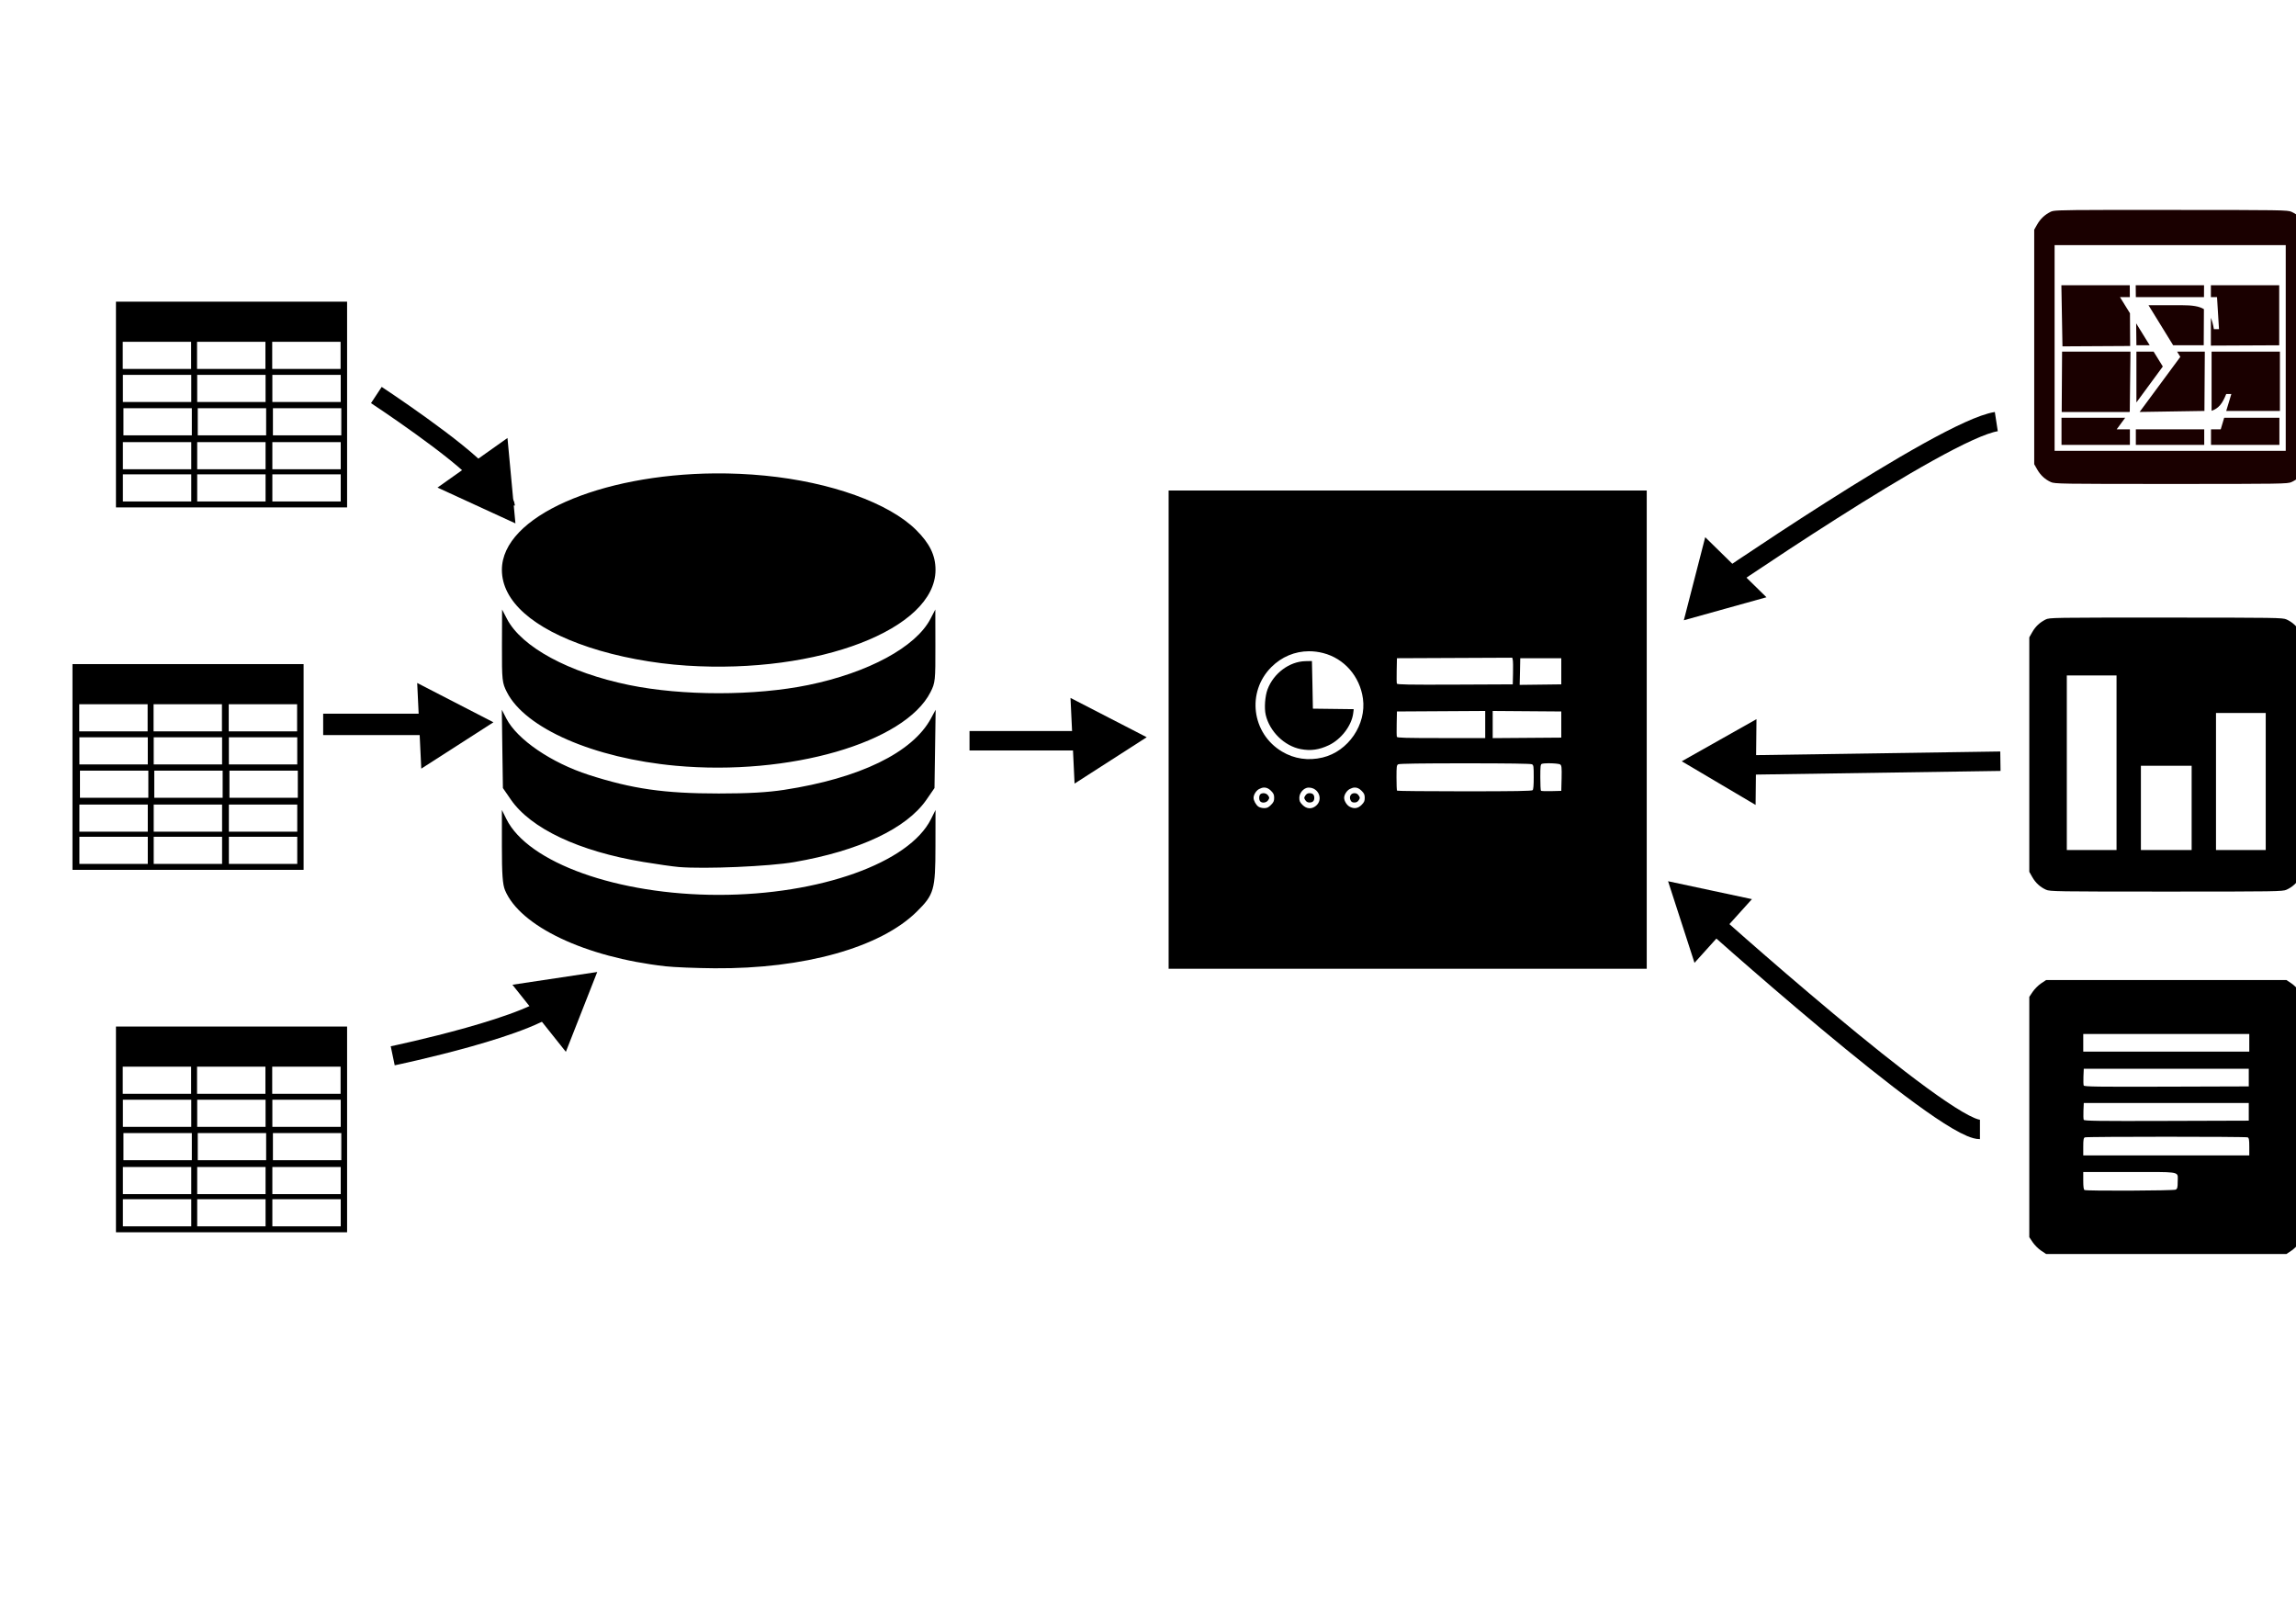
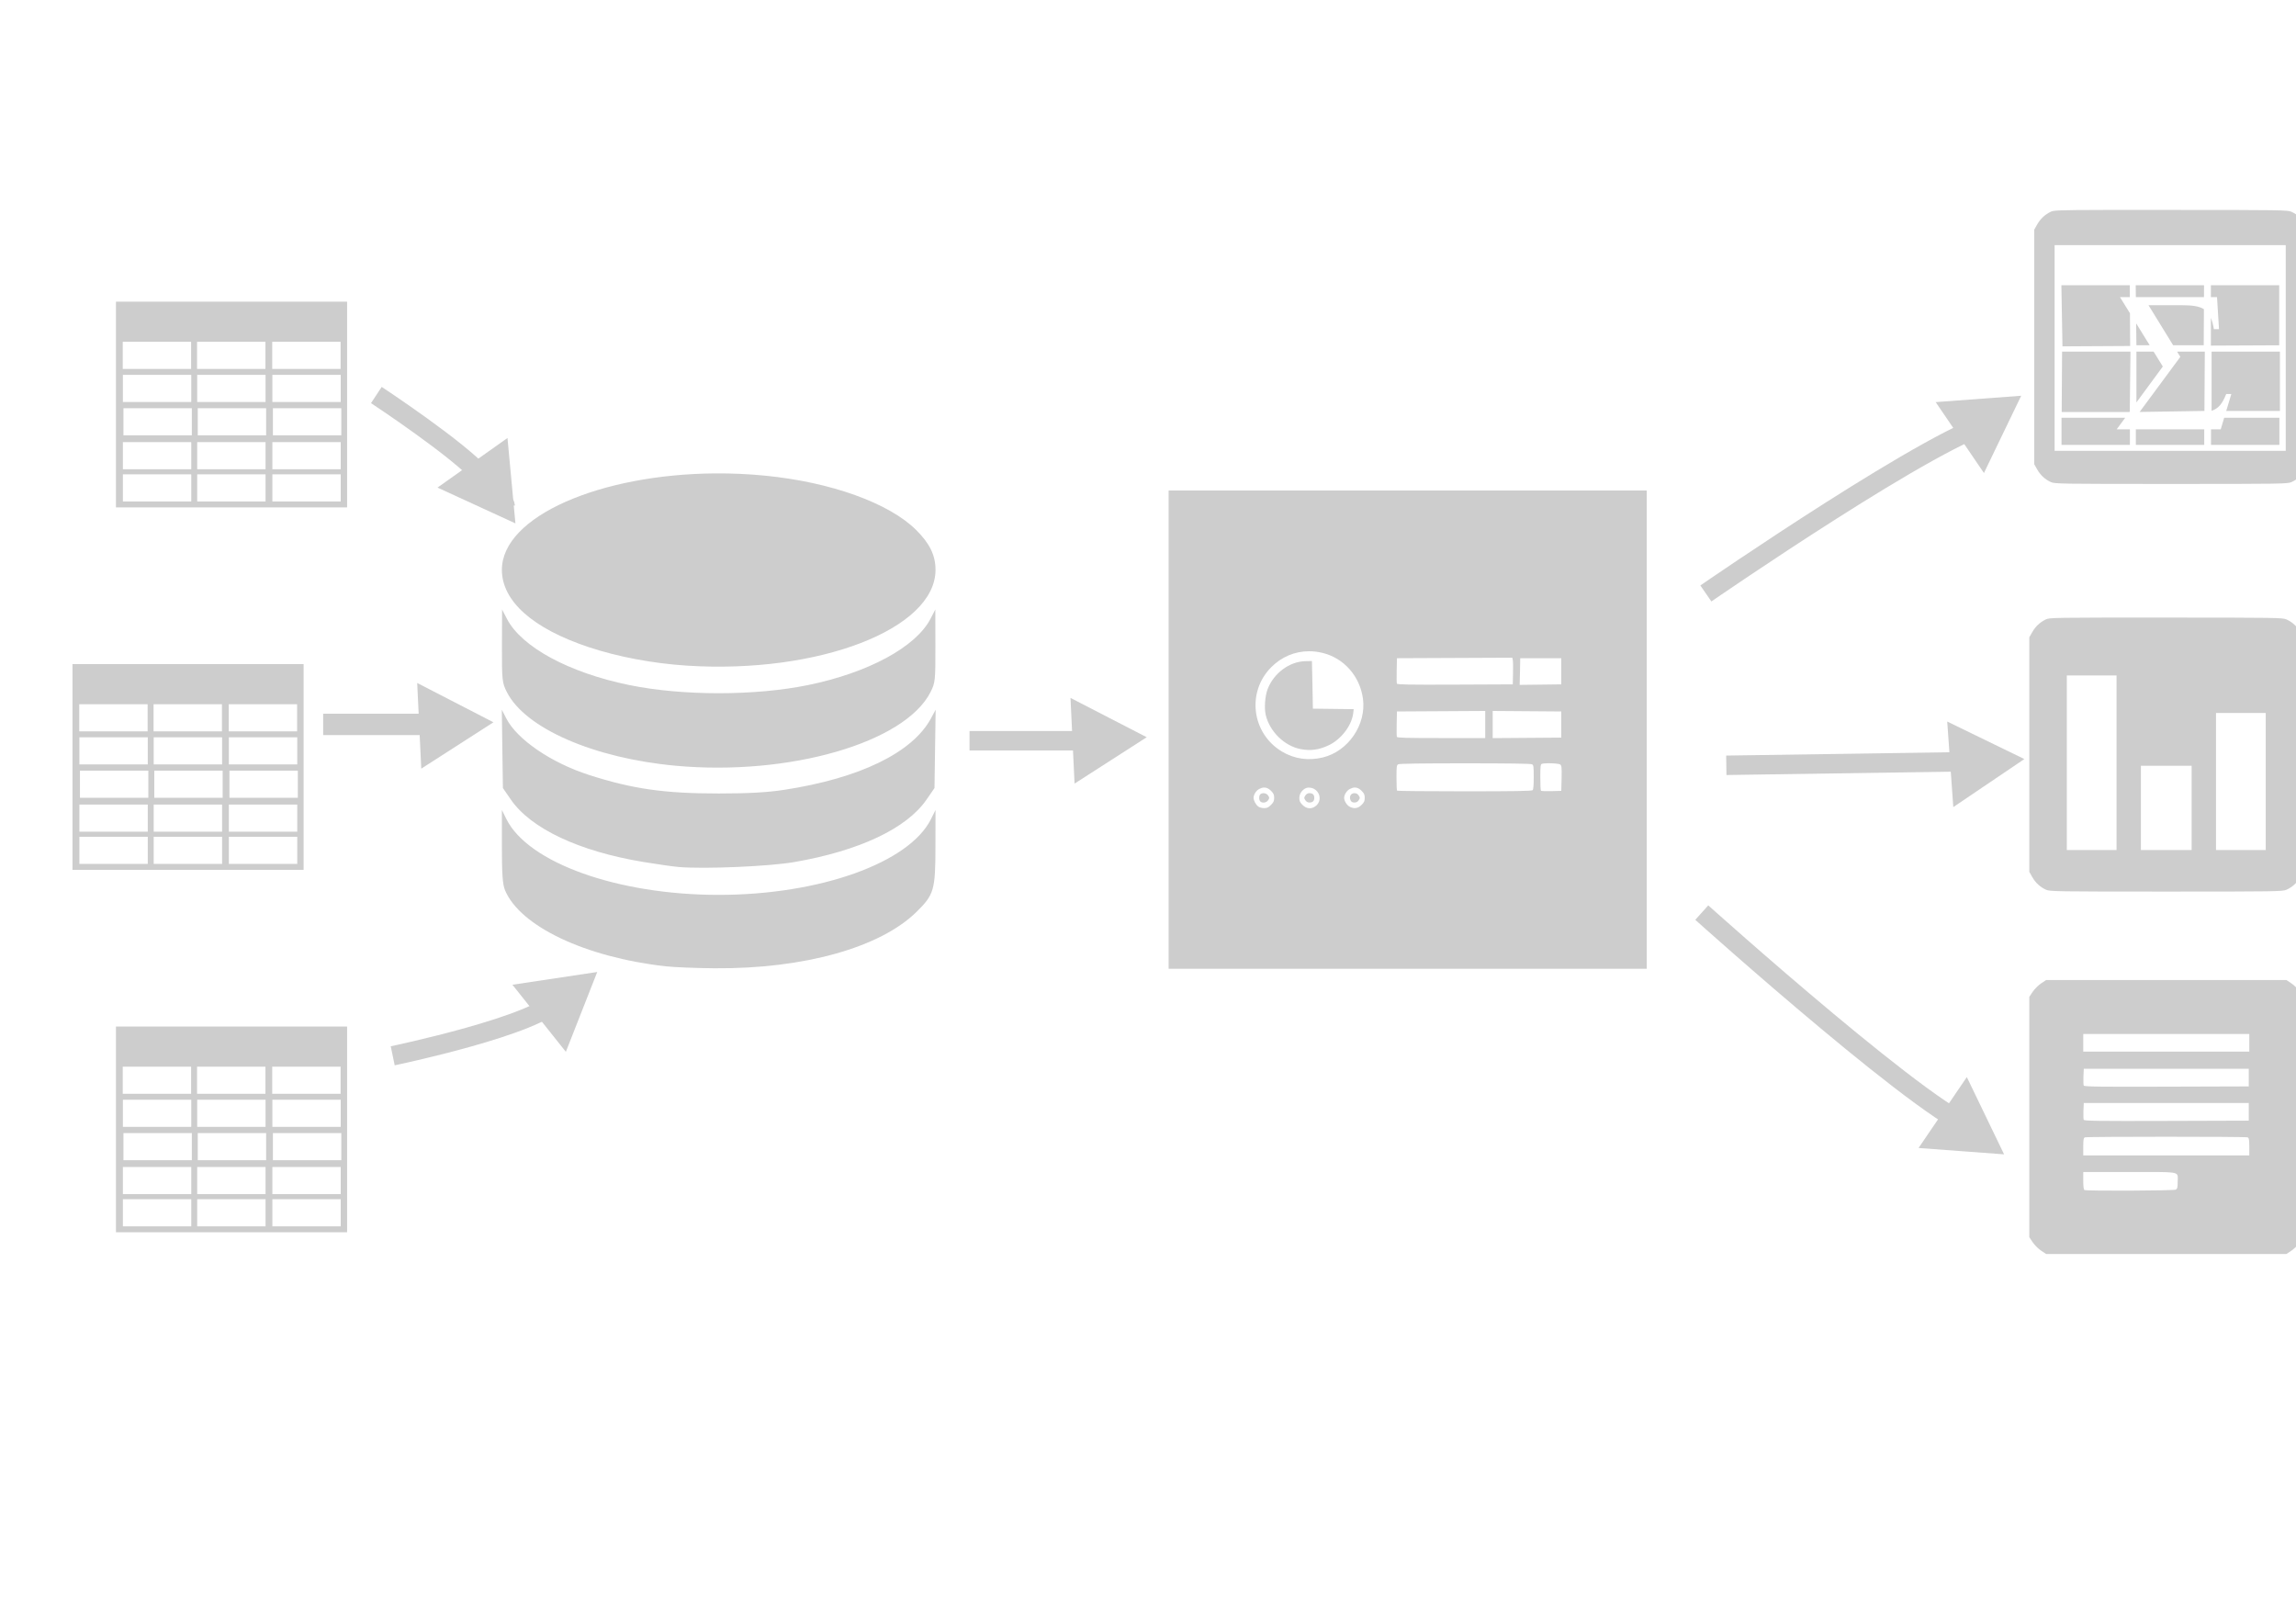
<svg xmlns="http://www.w3.org/2000/svg" width="297mm" height="210mm" id="svg2985" version="1.1">
  <defs id="defs2987" />
  <g id="layer1">
-     <path style="fill:#000000" d="m 349.562,231.406 c -56.049,0.424 -104.188,20.954 -104.188,47.156 0,15.257 15.099,28.69 42.469,37.781 14.288,4.746 31.388,7.962 47.969,9.031 64.333,4.15 121.562,-17.885 121.562,-46.812 0,-7.108 -2.815,-12.89 -9.469,-19.5 -13.283,-13.195 -41.731,-23.416 -73.969,-26.562 -8.213,-0.802 -16.368,-1.154 -24.375,-1.094 z m -104.094,66.531 -0.062,17.781 c -0.044,16.896 0.099,18.04 2.406,22.594 8.977,17.715 42.499,32.334 82.562,36 55.52,5.08 112.022,-11.252 124.562,-36 2.308,-4.554 2.419,-5.698 2.375,-22.594 l -0.031,-17.781 -2.406,4.625 c -7.133,13.693 -30.332,26.257 -59.656,32.281 -26.091,5.36 -61.596,5.36 -87.688,0 -29.406,-6.041 -52.504,-18.55 -59.656,-32.281 l -2.406,-4.625 z m -0.125,49 0.25,19.125 0.281,19.156 3.875,5.625 c 9.786,14.2 33.357,25.299 64.75,30.5 6.81,1.128 14.625,2.239 17.375,2.469 12.664,1.059 44.202,-0.294 56.406,-2.406 31.862,-5.515 54.966,-16.412 64.719,-30.562 l 3.875,-5.625 0.281,-19.156 0.281,-19.125 -2.312,4.281 c -9.049,16.694 -34.772,29.205 -71.75,34.875 -8.172,1.253 -17.432,1.781 -32,1.781 -26.631,0 -42.223,-2.235 -63.5,-9.094 -18.334,-5.91 -34.975,-17.261 -40.281,-27.469 l -2.25,-4.375 z m 0.031,49 0,17.781 c -6.1e-4,13.656 0.363,18.642 1.531,21.438 7.377,17.655 39.258,32.765 78.469,37.188 4.125,0.465 14.922,0.897 24,0.969 43.591,0.343 80.966,-10.104 98.75,-27.594 8.528,-8.387 9.194,-10.67 9.219,-31.781 l 0.031,-18 -2.188,4.406 c -10.608,21.43 -54.431,37.094 -103.812,37.094 -49.381,0 -93.205,-15.663 -103.812,-37.094 l -2.188,-4.406 z" id="path4191" />
-     <g id="layer1-7" transform="matrix(0.2762836,0,0,0.2762836,37.90563,107.8521)">
-       <path id="rect3797" d="m 68,143.375 0,364 409,0 0,-364 -409,0 z m 12,71 121,0 0,48 -121,0 0,-48 z m 131.5,0 121,0 0,48 -121,0 0,-48 z m 133,0 121,0 0,48 -121,0 0,-48 z m -264.25,58.5 121,0 0,48 -121,0 0,-48 z m 131.5,0 121,0 0,48 -121,0 0,-48 z m 133,0 121,0 0,48 -121,0 0,-48 z m -263.5,59 121,0 0,48 -121,0 0,-48 z m 131.5,0 121,0 0,48 -121,0 0,-48 z m 133,0 121,0 0,48 -121,0 0,-48 z m -265.5,60 121,0 0,48 -121,0 0,-48 z m 131.5,0 121,0 0,48 -121,0 0,-48 z m 133,0 121,0 0,48 -121,0 0,-48 z m -264.5,57 121,0 0,48 -121,0 0,-48 z m 131.5,0 121,0 0,48 -121,0 0,-48 z m 133,0 121,0 0,48 -121,0 0,-48 z" style="fill:#000000;fill-opacity:1" />
+     <path style="fill:#cdcdcd;fill-opacity:1" d="m 349.562,231.406 c -56.049,0.424 -104.188,20.954 -104.188,47.156 0,15.257 15.099,28.69 42.469,37.781 14.288,4.746 31.388,7.962 47.969,9.031 64.333,4.15 121.562,-17.885 121.562,-46.812 0,-7.108 -2.815,-12.89 -9.469,-19.5 -13.283,-13.195 -41.731,-23.416 -73.969,-26.562 -8.213,-0.802 -16.368,-1.154 -24.375,-1.094 z m -104.094,66.531 -0.062,17.781 c -0.044,16.896 0.099,18.04 2.406,22.594 8.977,17.715 42.499,32.334 82.562,36 55.52,5.08 112.022,-11.252 124.562,-36 2.308,-4.554 2.419,-5.698 2.375,-22.594 l -0.031,-17.781 -2.406,4.625 c -7.133,13.693 -30.332,26.257 -59.656,32.281 -26.091,5.36 -61.596,5.36 -87.688,0 -29.406,-6.041 -52.504,-18.55 -59.656,-32.281 l -2.406,-4.625 z m -0.125,49 0.25,19.125 0.281,19.156 3.875,5.625 c 9.786,14.2 33.357,25.299 64.75,30.5 6.81,1.128 14.625,2.239 17.375,2.469 12.664,1.059 44.202,-0.294 56.406,-2.406 31.862,-5.515 54.966,-16.412 64.719,-30.562 l 3.875,-5.625 0.281,-19.156 0.281,-19.125 -2.312,4.281 c -9.049,16.694 -34.772,29.205 -71.75,34.875 -8.172,1.253 -17.432,1.781 -32,1.781 -26.631,0 -42.223,-2.235 -63.5,-9.094 -18.334,-5.91 -34.975,-17.261 -40.281,-27.469 l -2.25,-4.375 z m 0.031,49 0,17.781 c -6.1e-4,13.656 0.363,18.642 1.531,21.438 7.377,17.655 39.258,32.765 78.469,37.188 4.125,0.465 14.922,0.897 24,0.969 43.591,0.343 80.966,-10.104 98.75,-27.594 8.528,-8.387 9.194,-10.67 9.219,-31.781 l 0.031,-18 -2.188,4.406 c -10.608,21.43 -54.431,37.094 -103.812,37.094 -49.381,0 -93.205,-15.663 -103.812,-37.094 l -2.188,-4.406 z" id="path4191" />
+     <g id="layer1-7" transform="matrix(0.2762836,0,0,0.2762836,37.90563,107.8521)" style="fill:#cdcdcd;fill-opacity:1">
+       <path id="rect3797" d="m 68,143.375 0,364 409,0 0,-364 -409,0 z m 12,71 121,0 0,48 -121,0 0,-48 z m 131.5,0 121,0 0,48 -121,0 0,-48 z m 133,0 121,0 0,48 -121,0 0,-48 z m -264.25,58.5 121,0 0,48 -121,0 0,-48 z m 131.5,0 121,0 0,48 -121,0 0,-48 z m 133,0 121,0 0,48 -121,0 0,-48 z m -263.5,59 121,0 0,48 -121,0 0,-48 z m 131.5,0 121,0 0,48 -121,0 0,-48 z m 133,0 121,0 0,48 -121,0 0,-48 z m -265.5,60 121,0 0,48 -121,0 0,-48 z m 131.5,0 121,0 0,48 -121,0 0,-48 z m 133,0 121,0 0,48 -121,0 0,-48 z m -264.5,57 121,0 0,48 -121,0 0,-48 z m 131.5,0 121,0 0,48 -121,0 0,-48 z m 133,0 121,0 0,48 -121,0 0,-48 z" style="fill:#cdcdcd;fill-opacity:1" />
    </g>
-     <g id="layer1-7-3" transform="matrix(0.2762836,0,0,0.2762836,16.64579,285.0174)">
-       <path id="rect3797-5" d="m 68,143.375 0,364 409,0 0,-364 -409,0 z m 12,71 121,0 0,48 -121,0 0,-48 z m 131.5,0 121,0 0,48 -121,0 0,-48 z m 133,0 121,0 0,48 -121,0 0,-48 z m -264.25,58.5 121,0 0,48 -121,0 0,-48 z m 131.5,0 121,0 0,48 -121,0 0,-48 z m 133,0 121,0 0,48 -121,0 0,-48 z m -263.5,59 121,0 0,48 -121,0 0,-48 z m 131.5,0 121,0 0,48 -121,0 0,-48 z m 133,0 121,0 0,48 -121,0 0,-48 z m -265.5,60 121,0 0,48 -121,0 0,-48 z m 131.5,0 121,0 0,48 -121,0 0,-48 z m 133,0 121,0 0,48 -121,0 0,-48 z m -264.5,57 121,0 0,48 -121,0 0,-48 z m 131.5,0 121,0 0,48 -121,0 0,-48 z m 133,0 121,0 0,48 -121,0 0,-48 z" style="fill:#000000;fill-opacity:1" />
+     <g id="layer1-7-3" transform="matrix(0.2762836,0,0,0.2762836,16.64579,285.0174)" style="fill:#cdcdcd;fill-opacity:1">
+       <path id="rect3797-5" d="m 68,143.375 0,364 409,0 0,-364 -409,0 z m 12,71 121,0 0,48 -121,0 0,-48 z m 131.5,0 121,0 0,48 -121,0 0,-48 z m 133,0 121,0 0,48 -121,0 0,-48 z m -264.25,58.5 121,0 0,48 -121,0 0,-48 z m 131.5,0 121,0 0,48 -121,0 0,-48 z m 133,0 121,0 0,48 -121,0 0,-48 z m -263.5,59 121,0 0,48 -121,0 0,-48 z m 131.5,0 121,0 0,48 -121,0 0,-48 z m 133,0 121,0 0,48 -121,0 0,-48 z m -265.5,60 121,0 0,48 -121,0 0,-48 z m 131.5,0 121,0 0,48 -121,0 0,-48 z m 133,0 121,0 0,48 -121,0 0,-48 z m -264.5,57 121,0 0,48 -121,0 0,-48 z m 131.5,0 121,0 0,48 -121,0 0,-48 z m 133,0 121,0 0,48 -121,0 0,-48 z" style="fill:#cdcdcd;fill-opacity:1" />
    </g>
-     <g id="layer1-7-9" transform="matrix(0.2762836,0,0,0.2762836,37.90563,462.1828)">
-       <path id="rect3797-6" d="m 68,143.375 0,364 409,0 0,-364 -409,0 z m 12,71 121,0 0,48 -121,0 0,-48 z m 131.5,0 121,0 0,48 -121,0 0,-48 z m 133,0 121,0 0,48 -121,0 0,-48 z m -264.25,58.5 121,0 0,48 -121,0 0,-48 z m 131.5,0 121,0 0,48 -121,0 0,-48 z m 133,0 121,0 0,48 -121,0 0,-48 z m -263.5,59 121,0 0,48 -121,0 0,-48 z m 131.5,0 121,0 0,48 -121,0 0,-48 z m 133,0 121,0 0,48 -121,0 0,-48 z m -265.5,60 121,0 0,48 -121,0 0,-48 z m 131.5,0 121,0 0,48 -121,0 0,-48 z m 133,0 121,0 0,48 -121,0 0,-48 z m -264.5,57 121,0 0,48 -121,0 0,-48 z m 131.5,0 121,0 0,48 -121,0 0,-48 z m 133,0 121,0 0,48 -121,0 0,-48 z" style="fill:#000000;fill-opacity:1" />
+     <g id="layer1-7-9" transform="matrix(0.2762836,0,0,0.2762836,37.90563,462.1828)" style="fill:#cdcdcd;fill-opacity:1">
+       <path id="rect3797-6" d="m 68,143.375 0,364 409,0 0,-364 -409,0 z m 12,71 121,0 0,48 -121,0 0,-48 z m 131.5,0 121,0 0,48 -121,0 0,-48 z m 133,0 121,0 0,48 -121,0 0,-48 z m -264.25,58.5 121,0 0,48 -121,0 0,-48 z m 131.5,0 121,0 0,48 -121,0 0,-48 z m 133,0 121,0 0,48 -121,0 0,-48 z m -263.5,59 121,0 0,48 -121,0 0,-48 z m 131.5,0 121,0 0,48 -121,0 0,-48 z m 133,0 121,0 0,48 -121,0 0,-48 z m -265.5,60 121,0 0,48 -121,0 0,-48 z m 131.5,0 121,0 0,48 -121,0 0,-48 z m 133,0 121,0 0,48 -121,0 0,-48 z m -264.5,57 121,0 0,48 -121,0 0,-48 z m 131.5,0 121,0 0,48 -121,0 0,-48 z m 133,0 121,0 0,48 -121,0 0,-48 z" style="fill:#cdcdcd;fill-opacity:1" />
    </g>
-     <path style="fill:none;stroke:#000000;stroke-width:9.503;stroke-linecap:butt;stroke-linejoin:miter;stroke-opacity:1;stroke-miterlimit:4;stroke-dasharray:none" d="m 192,516.094 c 0,0 72,-15 81,-28" id="path4282" />
-     <path style="fill:none;stroke:#000000;stroke-width:10.455;stroke-linecap:butt;stroke-linejoin:miter;stroke-miterlimit:4;stroke-opacity:1;stroke-dasharray:none" d="m 158,354.094 72,0" id="path4284" />
-     <path style="fill:none;stroke:#000000;stroke-width:9.503;stroke-linecap:butt;stroke-linejoin:miter;stroke-opacity:1;stroke-miterlimit:4;stroke-dasharray:none" d="m 184,193.094 c 0,0 41,27 52,40 11,13 11,14 11,14" id="path4286" />
-     <path style="stroke-width:9.503;stroke-linecap:butt;stroke-miterlimit:4;stroke-dasharray:none" id="path4796" d="m 275.117,168.212 -20.25,-5.426 -20.25,-5.426 14.824,-14.824 14.824,-14.824 5.426,20.25 z" transform="matrix(0.985762,0.1681465,-0.1681465,0.985762,9.079404,43.76949)" />
-     <path style="stroke-width:9.503;stroke-linecap:butt;stroke-miterlimit:4;stroke-dasharray:none" id="path4796-2" d="m 275.117,168.212 -20.25,-5.426 -20.25,-5.426 14.824,-14.824 14.824,-14.824 5.426,20.25 z" transform="matrix(0.6727222,-0.7398952,0.7398952,0.6727222,-68.30248,443.4651)" />
-     <path style="stroke-width:9.503;stroke-linecap:butt;stroke-miterlimit:4;stroke-dasharray:none" id="path4796-3" d="m 275.117,168.212 -20.25,-5.426 -20.25,-5.426 14.824,-14.824 14.824,-14.824 5.426,20.25 z" transform="matrix(0.1123793,-0.9936654,0.9936654,0.1123793,93.9227,729.6025)" />
-     <path style="fill:#000000;fill-opacity:1" d="M 571.344 239.781 L 571.344 356.688 L 571.344 473.562 L 688.219 473.562 L 805.094 473.562 L 805.094 356.688 L 805.094 239.781 L 688.219 239.781 L 571.344 239.781 z M 639.938 318.344 C 642.223 318.338 644.546 318.623 646.875 319.219 C 657.199 321.859 664.831 330.592 666.344 341.469 C 668.113 354.189 659.149 367.289 646.656 370.281 C 639.63 371.964 632.762 370.976 626.75 367.375 C 611.929 358.498 609.393 338.264 621.562 326.094 C 626.604 321.052 633.082 318.36 639.938 318.344 z M 739.344 321.5 L 739.594 322.531 C 739.735 323.098 739.791 326.049 739.719 329.062 L 739.594 334.531 L 711.375 334.656 C 688.452 334.752 683.124 334.643 682.938 334.156 C 682.811 333.827 682.773 330.908 682.844 327.656 L 682.969 321.75 L 711.156 321.625 L 739.344 321.5 z M 743.25 321.75 L 753.281 321.75 L 763.312 321.75 L 763.312 328.156 L 763.312 334.531 L 753.156 334.656 L 742.969 334.781 L 743.125 328.25 L 743.25 321.75 z M 641.406 323.125 L 638.219 323.188 C 630.418 323.349 622.687 329.095 619.719 336.938 C 618.469 340.24 618.039 346.118 618.812 349.438 C 620.71 357.585 627.952 364.665 635.938 366.188 C 640.768 367.109 644.902 366.539 649.656 364.281 C 655.653 361.433 660.744 354.819 661.562 348.812 L 661.844 346.656 L 651.875 346.531 L 641.875 346.406 L 641.656 334.75 L 641.406 323.125 z M 726.125 347.531 L 726.125 354.156 L 726.125 360.781 L 704.656 360.781 C 687.433 360.781 683.121 360.665 682.938 360.188 C 682.812 359.86 682.773 356.939 682.844 353.688 L 682.969 347.781 L 704.531 347.656 L 726.125 347.531 z M 729.781 347.531 L 746.531 347.656 L 763.312 347.781 L 763.312 354.156 L 763.312 360.562 L 746.531 360.688 L 729.781 360.812 L 729.781 354.156 L 729.781 347.531 z M 757 373.094 C 759.41 373.085 762.274 373.316 762.781 373.688 C 763.469 374.191 763.581 375.044 763.469 380.438 L 763.312 386.594 L 758.5 386.719 C 755.85 386.79 753.55 386.707 753.375 386.531 C 753.2 386.356 753.062 383.384 753.062 379.938 C 753.062 374.644 753.171 373.64 753.781 373.406 C 754.292 373.21 755.554 373.099 757 373.094 z M 716.312 373.125 C 737.355 373.125 748.384 373.281 748.969 373.594 C 749.771 374.023 749.844 374.58 749.844 379.875 C 749.844 383.799 749.681 385.881 749.312 386.25 C 748.897 386.666 740.892 386.812 716.062 386.812 C 698.074 386.812 683.199 386.667 683.031 386.5 C 682.864 386.333 682.75 383.464 682.75 380.125 C 682.75 374.589 682.82 374.025 683.625 373.594 C 684.21 373.281 695.27 373.125 716.312 373.125 z M 617.938 384.969 C 619.16 384.918 620.282 385.438 621.375 386.531 C 622.648 387.804 622.938 388.428 622.938 390 C 622.938 391.572 622.648 392.196 621.375 393.469 C 620.143 394.7 619.467 395.031 618.062 395.031 C 617.089 395.031 615.81 394.704 615.25 394.312 C 614.041 393.466 612.875 391.34 612.875 390 C 612.875 388.453 614.151 386.434 615.594 385.688 C 616.431 385.254 617.204 384.999 617.938 384.969 z M 662.25 384.969 C 663.472 384.918 664.563 385.438 665.656 386.531 C 666.929 387.804 667.219 388.428 667.219 390 C 667.219 391.572 666.929 392.196 665.656 393.469 C 663.915 395.21 661.989 395.494 659.812 394.312 C 658.441 393.569 657.156 391.501 657.156 390 C 657.156 388.453 658.463 386.434 659.906 385.688 C 660.744 385.254 661.517 384.999 662.25 384.969 z M 639.438 385 C 639.583 384.981 639.729 385 639.875 385 C 644.707 385.005 647.024 390.831 643.406 393.875 C 641.304 395.644 638.819 395.476 636.812 393.469 C 635.54 392.196 635.25 391.572 635.25 390 C 635.25 387.62 637.257 385.281 639.438 385 z M 617.594 387.719 C 617.049 387.739 616.519 387.918 616.156 388.281 C 615.45 388.988 615.45 391.044 616.156 391.75 C 617.124 392.718 619.185 392.4 620 391.156 C 620.693 390.099 620.693 389.932 620 388.875 C 619.491 388.098 618.502 387.685 617.594 387.719 z M 640.188 387.719 C 639.339 387.719 638.688 388.111 638.188 388.875 C 637.495 389.932 637.495 390.099 638.188 391.156 C 638.688 391.92 639.339 392.281 640.188 392.281 C 641.773 392.281 642.562 391.532 642.562 390 C 642.562 388.468 641.773 387.719 640.188 387.719 z M 662.188 387.719 C 660.426 387.719 659.485 389.408 660.281 391.156 C 660.668 392.004 661.17 392.281 662.188 392.281 C 663.144 392.281 663.759 391.954 664.281 391.156 C 664.974 390.099 664.974 389.932 664.281 388.875 C 663.759 388.078 663.144 387.719 662.188 387.719 z " id="path4844" />
-     <path style="fill:none;stroke:#000000;stroke-width:9.503;stroke-linecap:butt;stroke-linejoin:miter;stroke-opacity:1;stroke-miterlimit:4;stroke-dasharray:none" d="m 474,362.094 72,0" id="path4984" />
-     <path style="fill:none;stroke:#000000;stroke-width:9.503;stroke-linecap:butt;stroke-linejoin:miter;stroke-miterlimit:4;stroke-opacity:1;stroke-dasharray:none" d="m 844,374.094 134,-2" id="path4988" />
-     <path style="fill:none;stroke:#000000;stroke-width:9.503;stroke-linecap:butt;stroke-linejoin:miter;stroke-miterlimit:4;stroke-opacity:1;stroke-dasharray:none" d="m 832,446.094 c 0,0 118,106 136,106" id="path4990" />
-     <path style="fill:none;stroke:#000000;stroke-width:9.503;stroke-linecap:butt;stroke-linejoin:miter;stroke-miterlimit:4;stroke-opacity:1;stroke-dasharray:none" d="m 834,290.094 c 0,0 116,-80 142,-84" id="path4992" />
-     <path style="stroke-width:9.503;stroke-linecap:butt;stroke-miterlimit:4;stroke-dasharray:none" id="path4796-2-7" d="m 275.117,168.212 -20.25,-5.426 -20.25,-5.426 14.824,-14.824 14.824,-14.824 5.426,20.25 z" transform="matrix(0.6727222,-0.7398952,0.7398952,0.6727222,251.0965,450.7679)" />
-     <path style="stroke-width:9.503;stroke-linecap:butt;stroke-miterlimit:4;stroke-dasharray:none" id="path4796-2-5" d="m 275.117,168.212 -20.25,-5.426 -20.25,-5.426 14.824,-14.824 14.824,-14.824 5.426,20.25 z" transform="matrix(-0.7143532,0.6997853,-0.6997853,-0.7143532,1136.465,299.7697)" />
-     <path style="stroke-width:9.503;stroke-linecap:butt;stroke-miterlimit:4;stroke-dasharray:none" id="path4796-2-3" d="m 275.117,168.212 -20.25,-5.426 -20.25,-5.426 14.824,-14.824 14.824,-14.824 5.426,20.25 z" transform="matrix(0.00984391,0.9999515,-0.9999515,0.00984391,988.725,26.44103)" />
-     <path style="stroke-width:9.503;stroke-linecap:butt;stroke-miterlimit:4;stroke-dasharray:none" id="path4796-2-30" d="m 275.117,168.212 -20.25,-5.426 -20.25,-5.426 14.824,-14.824 14.824,-14.824 5.426,20.25 z" transform="matrix(-0.9986764,0.05143421,-0.05143421,-0.9986764,1098.928,584.6055)" />
-     <g id="g3019" transform="matrix(0.9999956,0,0,1,-461.8988,117.7651)">
-       <path style="fill:#000000;fill-opacity:1;fill-rule:nonzero;stroke-width:9.503;stroke-linecap:butt;stroke-miterlimit:4;opacity:1" d="m 1520.861,184.124 c -55.524,-0.011 -57.008,0.001 -58.859,0.946 -2.917,1.488 -4.933,3.39 -6.528,6.171 l -1.442,2.543 0,57.309 0,57.309 1.442,2.543 c 1.652,2.879 3.839,4.885 6.729,6.202 1.884,0.859 4.875,0.915 58.797,0.915 53.922,0 56.914,-0.056 58.797,-0.915 2.89,-1.317 5.078,-3.323 6.729,-6.202 l 1.442,-2.543 0,-57.309 0,-57.309 -1.442,-2.543 c -1.652,-2.879 -3.839,-4.885 -6.729,-6.202 -1.883,-0.859 -4.889,-0.904 -58.937,-0.915 z m -48.486,28.267 12.156,0 12.156,0 0,42.671 0,42.671 -12.156,0 -12.156,0 0,-42.671 0,-42.671 z m 72.938,18.359 12.156,0 12.156,0 0,33.492 0,33.492 -12.156,0 -12.156,0 0,-33.492 0,-33.492 z m -36.717,25.801 12.405,0 12.405,0 0,20.591 0,20.591 -12.405,0 -12.405,0 0,-20.591 0,-20.591 z" id="path3879" />
+     <path style="fill:none;stroke:#cdcdcd;stroke-width:9.503;stroke-linecap:butt;stroke-linejoin:miter;stroke-opacity:1;stroke-miterlimit:4;stroke-dasharray:none;opacity:1" d="m 192,516.094 c 0,0 72,-15 81,-28" id="path4282" />
+     <path style="fill:none;stroke:#cdcdcd;stroke-width:10.455;stroke-linecap:butt;stroke-linejoin:miter;stroke-miterlimit:4;stroke-opacity:1;stroke-dasharray:none;opacity:1" d="m 158,354.094 72,0" id="path4284" />
+     <path style="fill:none;stroke:#cdcdcd;stroke-width:9.503;stroke-linecap:butt;stroke-linejoin:miter;stroke-opacity:1;stroke-miterlimit:4;stroke-dasharray:none;opacity:1" d="m 184,193.094 c 0,0 41,27 52,40 11,13 11,14 11,14" id="path4286" />
+     <path id="path4796" d="m 275.117,168.212 -20.25,-5.426 -20.25,-5.426 14.824,-14.824 14.824,-14.824 5.426,20.25 z" transform="matrix(0.985762,0.1681465,-0.1681465,0.985762,9.079404,43.76949)" style="fill:#cdcdcd;fill-opacity:1" />
+     <path id="path4796-2" d="m 275.117,168.212 -20.25,-5.426 -20.25,-5.426 14.824,-14.824 14.824,-14.824 5.426,20.25 z" transform="matrix(0.6727222,-0.7398952,0.7398952,0.6727222,-68.30248,443.4651)" style="fill:#cdcdcd;fill-opacity:1" />
+     <path id="path4796-3" d="m 275.117,168.212 -20.25,-5.426 -20.25,-5.426 14.824,-14.824 14.824,-14.824 5.426,20.25 z" transform="matrix(0.1123793,-0.9936654,0.9936654,0.1123793,93.9227,729.6025)" style="fill:#cdcdcd;fill-opacity:1" />
+     <path style="fill:#cdcdcd;fill-opacity:1" d="M 571.344 239.781 L 571.344 356.688 L 571.344 473.562 L 688.219 473.562 L 805.094 473.562 L 805.094 356.688 L 805.094 239.781 L 688.219 239.781 L 571.344 239.781 z M 639.938 318.344 C 642.223 318.338 644.546 318.623 646.875 319.219 C 657.199 321.859 664.831 330.592 666.344 341.469 C 668.113 354.189 659.149 367.289 646.656 370.281 C 639.63 371.964 632.762 370.976 626.75 367.375 C 611.929 358.498 609.393 338.264 621.562 326.094 C 626.604 321.052 633.082 318.36 639.938 318.344 z M 739.344 321.5 L 739.594 322.531 C 739.735 323.098 739.791 326.049 739.719 329.062 L 739.594 334.531 L 711.375 334.656 C 688.452 334.752 683.124 334.643 682.938 334.156 C 682.811 333.827 682.773 330.908 682.844 327.656 L 682.969 321.75 L 711.156 321.625 L 739.344 321.5 z M 743.25 321.75 L 753.281 321.75 L 763.312 321.75 L 763.312 328.156 L 763.312 334.531 L 753.156 334.656 L 742.969 334.781 L 743.125 328.25 L 743.25 321.75 z M 641.406 323.125 L 638.219 323.188 C 630.418 323.349 622.687 329.095 619.719 336.938 C 618.469 340.24 618.039 346.118 618.812 349.438 C 620.71 357.585 627.952 364.665 635.938 366.188 C 640.768 367.109 644.902 366.539 649.656 364.281 C 655.653 361.433 660.744 354.819 661.562 348.812 L 661.844 346.656 L 651.875 346.531 L 641.875 346.406 L 641.656 334.75 L 641.406 323.125 z M 726.125 347.531 L 726.125 354.156 L 726.125 360.781 L 704.656 360.781 C 687.433 360.781 683.121 360.665 682.938 360.188 C 682.812 359.86 682.773 356.939 682.844 353.688 L 682.969 347.781 L 704.531 347.656 L 726.125 347.531 z M 729.781 347.531 L 746.531 347.656 L 763.312 347.781 L 763.312 354.156 L 763.312 360.562 L 746.531 360.688 L 729.781 360.812 L 729.781 354.156 L 729.781 347.531 z M 757 373.094 C 759.41 373.085 762.274 373.316 762.781 373.688 C 763.469 374.191 763.581 375.044 763.469 380.438 L 763.312 386.594 L 758.5 386.719 C 755.85 386.79 753.55 386.707 753.375 386.531 C 753.2 386.356 753.062 383.384 753.062 379.938 C 753.062 374.644 753.171 373.64 753.781 373.406 C 754.292 373.21 755.554 373.099 757 373.094 z M 716.312 373.125 C 737.355 373.125 748.384 373.281 748.969 373.594 C 749.771 374.023 749.844 374.58 749.844 379.875 C 749.844 383.799 749.681 385.881 749.312 386.25 C 748.897 386.666 740.892 386.812 716.062 386.812 C 698.074 386.812 683.199 386.667 683.031 386.5 C 682.864 386.333 682.75 383.464 682.75 380.125 C 682.75 374.589 682.82 374.025 683.625 373.594 C 684.21 373.281 695.27 373.125 716.312 373.125 z M 617.938 384.969 C 619.16 384.918 620.282 385.438 621.375 386.531 C 622.648 387.804 622.938 388.428 622.938 390 C 622.938 391.572 622.648 392.196 621.375 393.469 C 620.143 394.7 619.467 395.031 618.062 395.031 C 617.089 395.031 615.81 394.704 615.25 394.312 C 614.041 393.466 612.875 391.34 612.875 390 C 612.875 388.453 614.151 386.434 615.594 385.688 C 616.431 385.254 617.204 384.999 617.938 384.969 z M 662.25 384.969 C 663.472 384.918 664.563 385.438 665.656 386.531 C 666.929 387.804 667.219 388.428 667.219 390 C 667.219 391.572 666.929 392.196 665.656 393.469 C 663.915 395.21 661.989 395.494 659.812 394.312 C 658.441 393.569 657.156 391.501 657.156 390 C 657.156 388.453 658.463 386.434 659.906 385.688 C 660.744 385.254 661.517 384.999 662.25 384.969 z M 639.438 385 C 639.583 384.981 639.729 385 639.875 385 C 644.707 385.005 647.024 390.831 643.406 393.875 C 641.304 395.644 638.819 395.476 636.812 393.469 C 635.54 392.196 635.25 391.572 635.25 390 C 635.25 387.62 637.257 385.281 639.438 385 z M 617.594 387.719 C 617.049 387.739 616.519 387.918 616.156 388.281 C 615.45 388.988 615.45 391.044 616.156 391.75 C 617.124 392.718 619.185 392.4 620 391.156 C 620.693 390.099 620.693 389.932 620 388.875 C 619.491 388.098 618.502 387.685 617.594 387.719 z M 640.188 387.719 C 639.339 387.719 638.688 388.111 638.188 388.875 C 637.495 389.932 637.495 390.099 638.188 391.156 C 638.688 391.92 639.339 392.281 640.188 392.281 C 641.773 392.281 642.562 391.532 642.562 390 C 642.562 388.468 641.773 387.719 640.188 387.719 z M 662.188 387.719 C 660.426 387.719 659.485 389.408 660.281 391.156 C 660.668 392.004 661.17 392.281 662.188 392.281 C 663.144 392.281 663.759 391.954 664.281 391.156 C 664.974 390.099 664.974 389.932 664.281 388.875 C 663.759 388.078 663.144 387.719 662.188 387.719 z " id="path4844" />
+     <path style="fill:none;stroke:#cdcdcd;stroke-width:9.503;stroke-linecap:butt;stroke-linejoin:miter;stroke-opacity:1;stroke-miterlimit:4;stroke-dasharray:none;opacity:1" d="m 474,362.094 72,0" id="path4984" />
+     <path style="fill:none;stroke:#cdcdcd;stroke-width:9.503;stroke-linecap:butt;stroke-linejoin:miter;stroke-miterlimit:4;stroke-opacity:1;stroke-dasharray:none;opacity:1" d="m 844,374.094 134,-2" id="path4988" />
+     <path style="fill:none;stroke:#cdcdcd;stroke-width:9.503;stroke-linecap:butt;stroke-linejoin:miter;stroke-miterlimit:4;stroke-opacity:1;stroke-dasharray:none;opacity:1" d="m 832,446.094 c 0,0 118,106 136,106" id="path4990" />
+     <path style="fill:none;stroke:#cdcdcd;stroke-width:9.503;stroke-linecap:butt;stroke-linejoin:miter;stroke-miterlimit:4;stroke-opacity:1;stroke-dasharray:none;opacity:1" d="m 834,290.094 c 0,0 116,-80 142,-84" id="path4992" />
+     <path id="path4796-2-7" d="m 275.117,168.212 -20.25,-5.426 -20.25,-5.426 14.824,-14.824 14.824,-14.824 5.426,20.25 z" transform="matrix(0.6727222,-0.7398952,0.7398952,0.6727222,251.0965,450.7679)" style="fill:#cdcdcd;fill-opacity:1" />
+     <path id="path4796-2-5" d="m 275.117,168.212 -20.25,-5.426 -20.25,-5.426 14.824,-14.824 14.824,-14.824 5.426,20.25 z" transform="matrix(0.3265896,0.9451663,-0.9451663,0.3265896,1024.109,79.55884)" style="fill:#cdcdcd;fill-opacity:1" />
+     <path id="path4796-2-3" d="m 275.117,168.212 -20.25,-5.426 -20.25,-5.426 14.824,-14.824 14.824,-14.824 5.426,20.25 z" transform="matrix(0.7575684,0.6527557,-0.6527557,0.7575684,871.336,-75.798)" style="fill:#cdcdcd;fill-opacity:1" />
+     <path id="path4796-2-30" d="m 275.117,168.212 -20.25,-5.426 -20.25,-5.426 14.824,-14.824 14.824,-14.824 5.426,20.25 z" transform="matrix(0.9824476,-0.1865387,0.1865387,0.9824476,678.1369,450.3268)" style="fill:#cdcdcd;fill-opacity:1" />
+     <g id="g3019" transform="matrix(0.9999956,0,0,1,-461.8988,117.7651)" style="fill:#cdcdcd;fill-opacity:1">
+       <path style="fill:#cdcdcd;fill-opacity:1;fill-rule:nonzero;opacity:1" d="m 1520.861,184.124 c -55.524,-0.011 -57.008,0.001 -58.859,0.946 -2.917,1.488 -4.933,3.39 -6.528,6.171 l -1.442,2.543 0,57.309 0,57.309 1.442,2.543 c 1.652,2.879 3.839,4.885 6.729,6.202 1.884,0.859 4.875,0.915 58.797,0.915 53.922,0 56.914,-0.056 58.797,-0.915 2.89,-1.317 5.078,-3.323 6.729,-6.202 l 1.442,-2.543 0,-57.309 0,-57.309 -1.442,-2.543 c -1.652,-2.879 -3.839,-4.885 -6.729,-6.202 -1.883,-0.859 -4.889,-0.904 -58.937,-0.915 z m -48.486,28.267 12.156,0 12.156,0 0,42.671 0,42.671 -12.156,0 -12.156,0 0,-42.671 0,-42.671 z m 72.938,18.359 12.156,0 12.156,0 0,33.492 0,33.492 -12.156,0 -12.156,0 0,-33.492 0,-33.492 z m -36.717,25.801 12.405,0 12.405,0 0,20.591 0,20.591 -12.405,0 -12.405,0 0,-20.591 0,-20.591 z" id="path3879" />
    </g>
-     <g id="g3926" transform="matrix(0.5073372,0,0,0.5073372,70.80172,189.8254)">
-       <path style="fill:#000000;fill-opacity:1" d="m 1360.219,110.094 -4.844,3.25 c -2.675,1.788 -6.338,5.45 -8.125,8.125 l -3.25,4.844 0,115.781 0,115.781 3.25,4.844 c 1.788,2.675 5.45,6.338 8.125,8.125 l 4.844,3.25 115.781,0 115.781,0 4.844,-3.25 c 2.675,-1.788 6.338,-5.45 8.125,-8.125 l 3.25,-4.844 0,-115.781 0,-115.781 -3.25,-4.844 c -1.788,-2.675 -5.45,-6.338 -8.125,-8.125 l -4.844,-3.25 -115.781,0 -115.781,0 z m 35.781,52 80,0 80,0 0,8.5 0,8.5 -80,0 -80,0 0,-8.5 0,-8.5 z m 0.5,33.5 79.5,0 79.5,0 0,8.5 0,8.5 -79.281,0.25 c -65.797,0.212 -79.352,0.026 -79.781,-1.094 -0.285,-0.742 -0.413,-4.676 -0.25,-8.75 l 0.312,-7.406 z m 0,33 79.5,0 79.5,0 0,8.5 0,8.5 -79.281,0.25 c -65.797,0.212 -79.352,0.026 -79.781,-1.094 -0.285,-0.742 -0.413,-4.676 -0.25,-8.75 l 0.312,-7.406 z m 79.5,32.5 c 38.692,0 77.373,0.197 78.406,0.594 1.268,0.487 1.594,2.269 1.594,9 l 0,8.406 -80,0 -80,0 0,-8.406 c 0,-6.731 0.325,-8.513 1.594,-9 1.034,-0.397 39.714,-0.594 78.406,-0.594 z m -18.469,33.969 c 33.228,-0.049 29.469,0.355 29.469,9.594 0,5.287 -0.335,6.549 -1.938,7.406 -1.959,1.048 -85.262,1.404 -87.812,0.375 -0.861,-0.347 -1.25,-3.14 -1.25,-8.938 l 0,-8.406 44.906,0 c 6.375,0 11.878,-0.024 16.625,-0.031 z" transform="translate(472,460)" id="path3963" />
+     <g id="g3926" transform="matrix(0.5073372,0,0,0.5073372,70.80172,189.8254)" style="fill:#cdcdcd;fill-opacity:1">
+       <path style="fill:#cdcdcd;fill-opacity:1" d="m 1360.219,110.094 -4.844,3.25 c -2.675,1.788 -6.338,5.45 -8.125,8.125 l -3.25,4.844 0,115.781 0,115.781 3.25,4.844 c 1.788,2.675 5.45,6.338 8.125,8.125 l 4.844,3.25 115.781,0 115.781,0 4.844,-3.25 c 2.675,-1.788 6.338,-5.45 8.125,-8.125 l 3.25,-4.844 0,-115.781 0,-115.781 -3.25,-4.844 c -1.788,-2.675 -5.45,-6.338 -8.125,-8.125 l -4.844,-3.25 -115.781,0 -115.781,0 z m 35.781,52 80,0 80,0 0,8.5 0,8.5 -80,0 -80,0 0,-8.5 0,-8.5 z m 0.5,33.5 79.5,0 79.5,0 0,8.5 0,8.5 -79.281,0.25 c -65.797,0.212 -79.352,0.026 -79.781,-1.094 -0.285,-0.742 -0.413,-4.676 -0.25,-8.75 l 0.312,-7.406 z m 0,33 79.5,0 79.5,0 0,8.5 0,8.5 -79.281,0.25 c -65.797,0.212 -79.352,0.026 -79.781,-1.094 -0.285,-0.742 -0.413,-4.676 -0.25,-8.75 l 0.312,-7.406 z m 79.5,32.5 c 38.692,0 77.373,0.197 78.406,0.594 1.268,0.487 1.594,2.269 1.594,9 l 0,8.406 -80,0 -80,0 0,-8.406 c 0,-6.731 0.325,-8.513 1.594,-9 1.034,-0.397 39.714,-0.594 78.406,-0.594 z m -18.469,33.969 c 33.228,-0.049 29.469,0.355 29.469,9.594 0,5.287 -0.335,6.549 -1.938,7.406 -1.959,1.048 -85.262,1.404 -87.812,0.375 -0.861,-0.347 -1.25,-3.14 -1.25,-8.938 l 0,-8.406 44.906,0 c 6.375,0 11.878,-0.024 16.625,-0.031 z" transform="translate(472,460)" id="path3963" />
    </g>
-     <path style="fill:#1a0000;fill-opacity:1;fill-rule:nonzero;stroke-width:9.503;stroke-linecap:butt;stroke-miterlimit:4" d="M 1029 102.625 C 1005.072 102.668 1003.888 102.854 1002.5 103.562 C 999.583 105.051 997.564 106.969 995.969 109.75 L 994.531 112.281 L 994.531 169.594 L 994.531 226.906 L 995.969 229.438 C 997.62 232.317 999.797 234.339 1002.688 235.656 C 1004.571 236.515 1007.578 236.562 1061.5 236.562 C 1115.422 236.562 1118.429 236.515 1120.312 235.656 C 1123.203 234.339 1125.38 232.317 1127.031 229.438 L 1128.469 226.906 L 1128.469 169.594 L 1128.469 112.281 L 1127.031 109.75 C 1125.38 106.871 1123.203 104.849 1120.312 103.531 C 1118.429 102.673 1115.423 102.635 1061.375 102.625 C 1047.494 102.622 1036.976 102.611 1029 102.625 z M 1004.5 119.812 L 1117.5 119.812 L 1117.5 220.375 L 1004.5 220.375 L 1004.5 119.812 z M 1007.812 139.438 L 1008.344 169.312 L 1041.438 169.125 L 1041.344 153.125 L 1036.469 145.25 L 1041.281 145.25 L 1041.25 139.438 L 1007.812 139.438 z M 1044.156 139.438 L 1044.219 145.25 L 1077.531 145.25 L 1077.562 139.438 L 1044.156 139.438 z M 1080.906 139.438 L 1080.906 145.25 L 1083.906 145.25 L 1084.875 160.906 L 1082.375 160.906 C 1081.993 158.679 1081.524 156.866 1080.906 155.375 L 1080.906 168.938 L 1114.312 168.781 L 1114.312 139.438 L 1080.906 139.438 z M 1050.406 149.188 L 1062.469 168.781 L 1077.406 168.781 L 1077.5 151.125 C 1075.166 149.677 1071.775 149.188 1066.625 149.188 L 1050.406 149.188 z M 1044.375 158.062 L 1044.5 168.781 L 1051 168.781 L 1044.375 158.062 z M 1008.156 171.875 L 1007.969 201.406 L 1041.062 201.406 L 1041.25 201.156 L 1041.594 171.875 L 1008.156 171.875 z M 1044.5 171.875 L 1044.5 196.719 L 1057.406 179.156 L 1052.906 171.875 L 1044.5 171.875 z M 1064.375 171.875 L 1065.969 174.438 L 1046.062 201.375 L 1077.75 200.875 L 1077.938 171.875 L 1064.375 171.875 z M 1081.25 171.875 L 1081.25 200.812 C 1084.778 199.605 1086.563 197.201 1088.406 192.594 L 1090.906 192.594 L 1088.406 200.875 L 1114.656 200.875 L 1114.656 171.875 L 1081.25 171.875 z M 1007.875 204.219 L 1007.875 217.469 L 1041.312 217.469 L 1041.312 209.875 L 1034.844 209.875 L 1039 204.219 L 1007.875 204.219 z M 1087.406 204.219 L 1085.719 209.875 L 1080.969 209.875 L 1080.969 217.469 L 1114.406 217.469 L 1114.406 204.219 L 1087.406 204.219 z M 1044.219 209.875 L 1044.219 217.469 L 1077.656 217.469 L 1077.656 209.875 L 1044.219 209.875 z " id="path4026" />
+     <path style="fill:#cdcdcd;fill-opacity:1;fill-rule:nonzero" d="M 1029 102.625 C 1005.072 102.668 1003.888 102.854 1002.5 103.562 C 999.583 105.051 997.564 106.969 995.969 109.75 L 994.531 112.281 L 994.531 169.594 L 994.531 226.906 L 995.969 229.438 C 997.62 232.317 999.797 234.339 1002.688 235.656 C 1004.571 236.515 1007.578 236.562 1061.5 236.562 C 1115.422 236.562 1118.429 236.515 1120.312 235.656 C 1123.203 234.339 1125.38 232.317 1127.031 229.438 L 1128.469 226.906 L 1128.469 169.594 L 1128.469 112.281 L 1127.031 109.75 C 1125.38 106.871 1123.203 104.849 1120.312 103.531 C 1118.429 102.673 1115.423 102.635 1061.375 102.625 C 1047.494 102.622 1036.976 102.611 1029 102.625 z M 1004.5 119.812 L 1117.5 119.812 L 1117.5 220.375 L 1004.5 220.375 L 1004.5 119.812 z M 1007.812 139.438 L 1008.344 169.312 L 1041.438 169.125 L 1041.344 153.125 L 1036.469 145.25 L 1041.281 145.25 L 1041.25 139.438 L 1007.812 139.438 z M 1044.156 139.438 L 1044.219 145.25 L 1077.531 145.25 L 1077.562 139.438 L 1044.156 139.438 z M 1080.906 139.438 L 1080.906 145.25 L 1083.906 145.25 L 1084.875 160.906 L 1082.375 160.906 C 1081.993 158.679 1081.524 156.866 1080.906 155.375 L 1080.906 168.938 L 1114.312 168.781 L 1114.312 139.438 L 1080.906 139.438 z M 1050.406 149.188 L 1062.469 168.781 L 1077.406 168.781 L 1077.5 151.125 C 1075.166 149.677 1071.775 149.188 1066.625 149.188 L 1050.406 149.188 z M 1044.375 158.062 L 1044.5 168.781 L 1051 168.781 L 1044.375 158.062 z M 1008.156 171.875 L 1007.969 201.406 L 1041.062 201.406 L 1041.25 201.156 L 1041.594 171.875 L 1008.156 171.875 z M 1044.5 171.875 L 1044.5 196.719 L 1057.406 179.156 L 1052.906 171.875 L 1044.5 171.875 z M 1064.375 171.875 L 1065.969 174.438 L 1046.062 201.375 L 1077.75 200.875 L 1077.938 171.875 L 1064.375 171.875 z M 1081.25 171.875 L 1081.25 200.812 C 1084.778 199.605 1086.563 197.201 1088.406 192.594 L 1090.906 192.594 L 1088.406 200.875 L 1114.656 200.875 L 1114.656 171.875 L 1081.25 171.875 z M 1007.875 204.219 L 1007.875 217.469 L 1041.312 217.469 L 1041.312 209.875 L 1034.844 209.875 L 1039 204.219 L 1007.875 204.219 z M 1087.406 204.219 L 1085.719 209.875 L 1080.969 209.875 L 1080.969 217.469 L 1114.406 217.469 L 1114.406 204.219 L 1087.406 204.219 z M 1044.219 209.875 L 1044.219 217.469 L 1077.656 217.469 L 1077.656 209.875 L 1044.219 209.875 z " id="path4026" />
  </g>
</svg>
